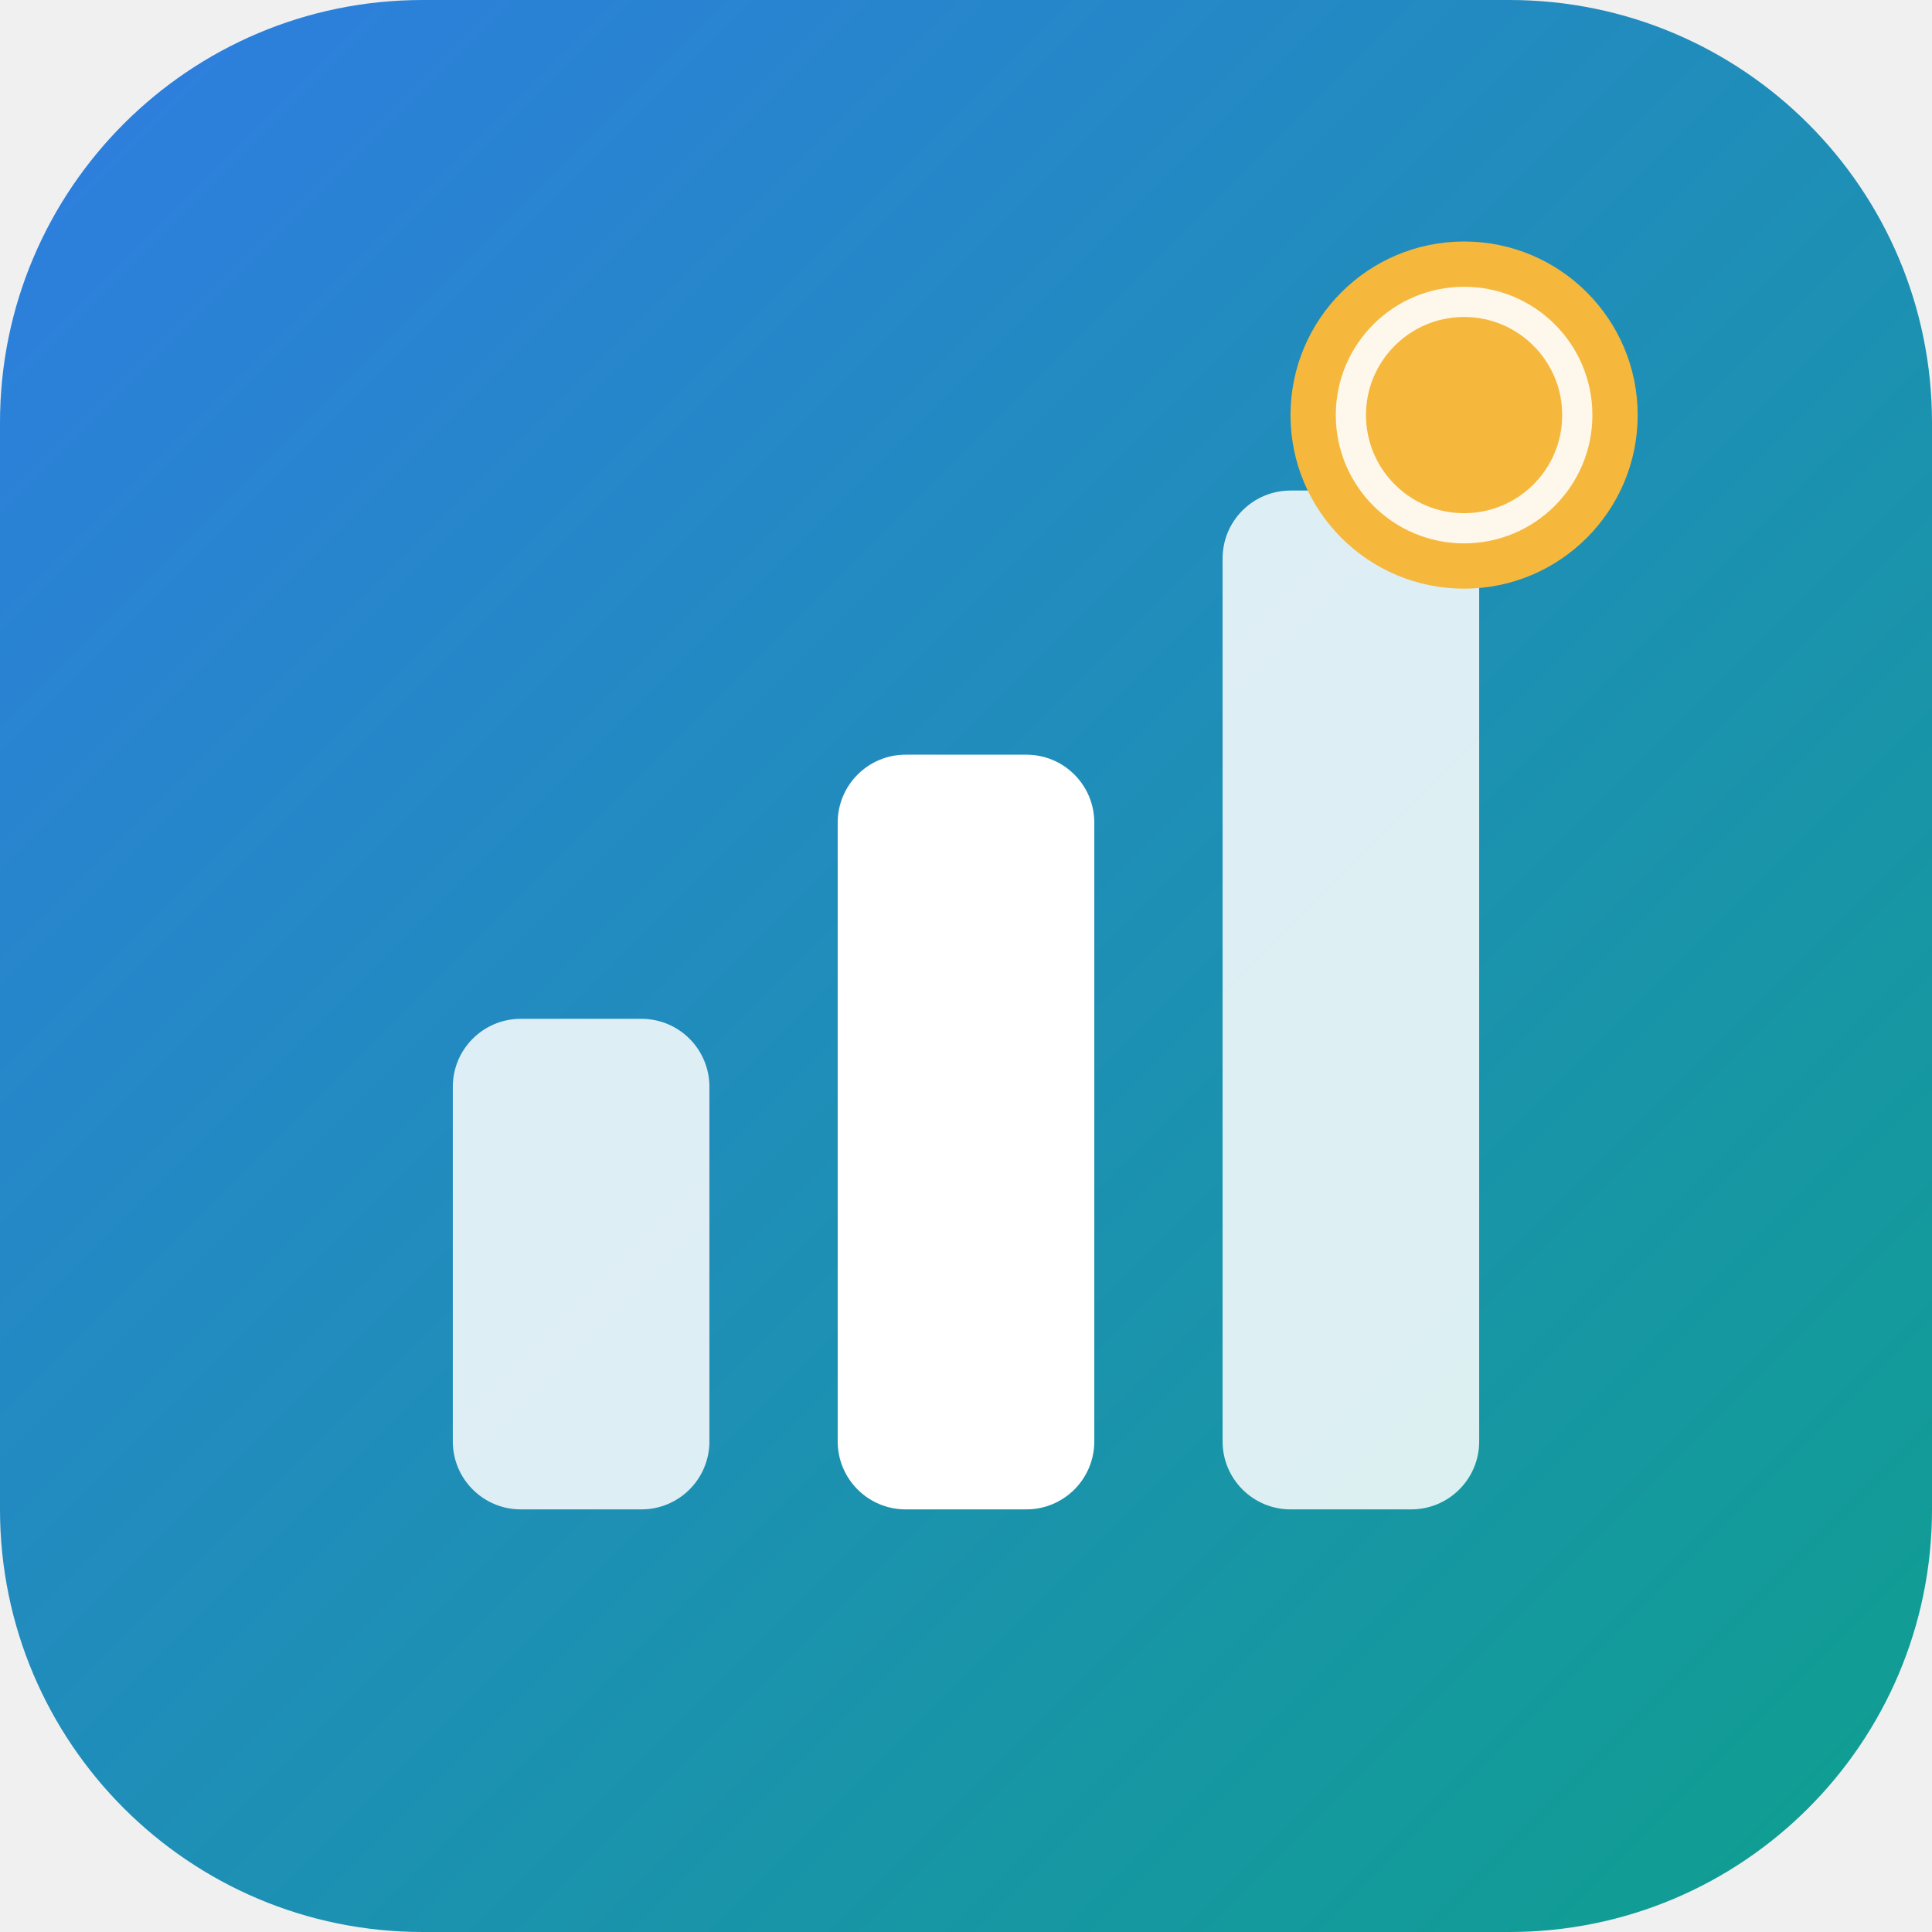
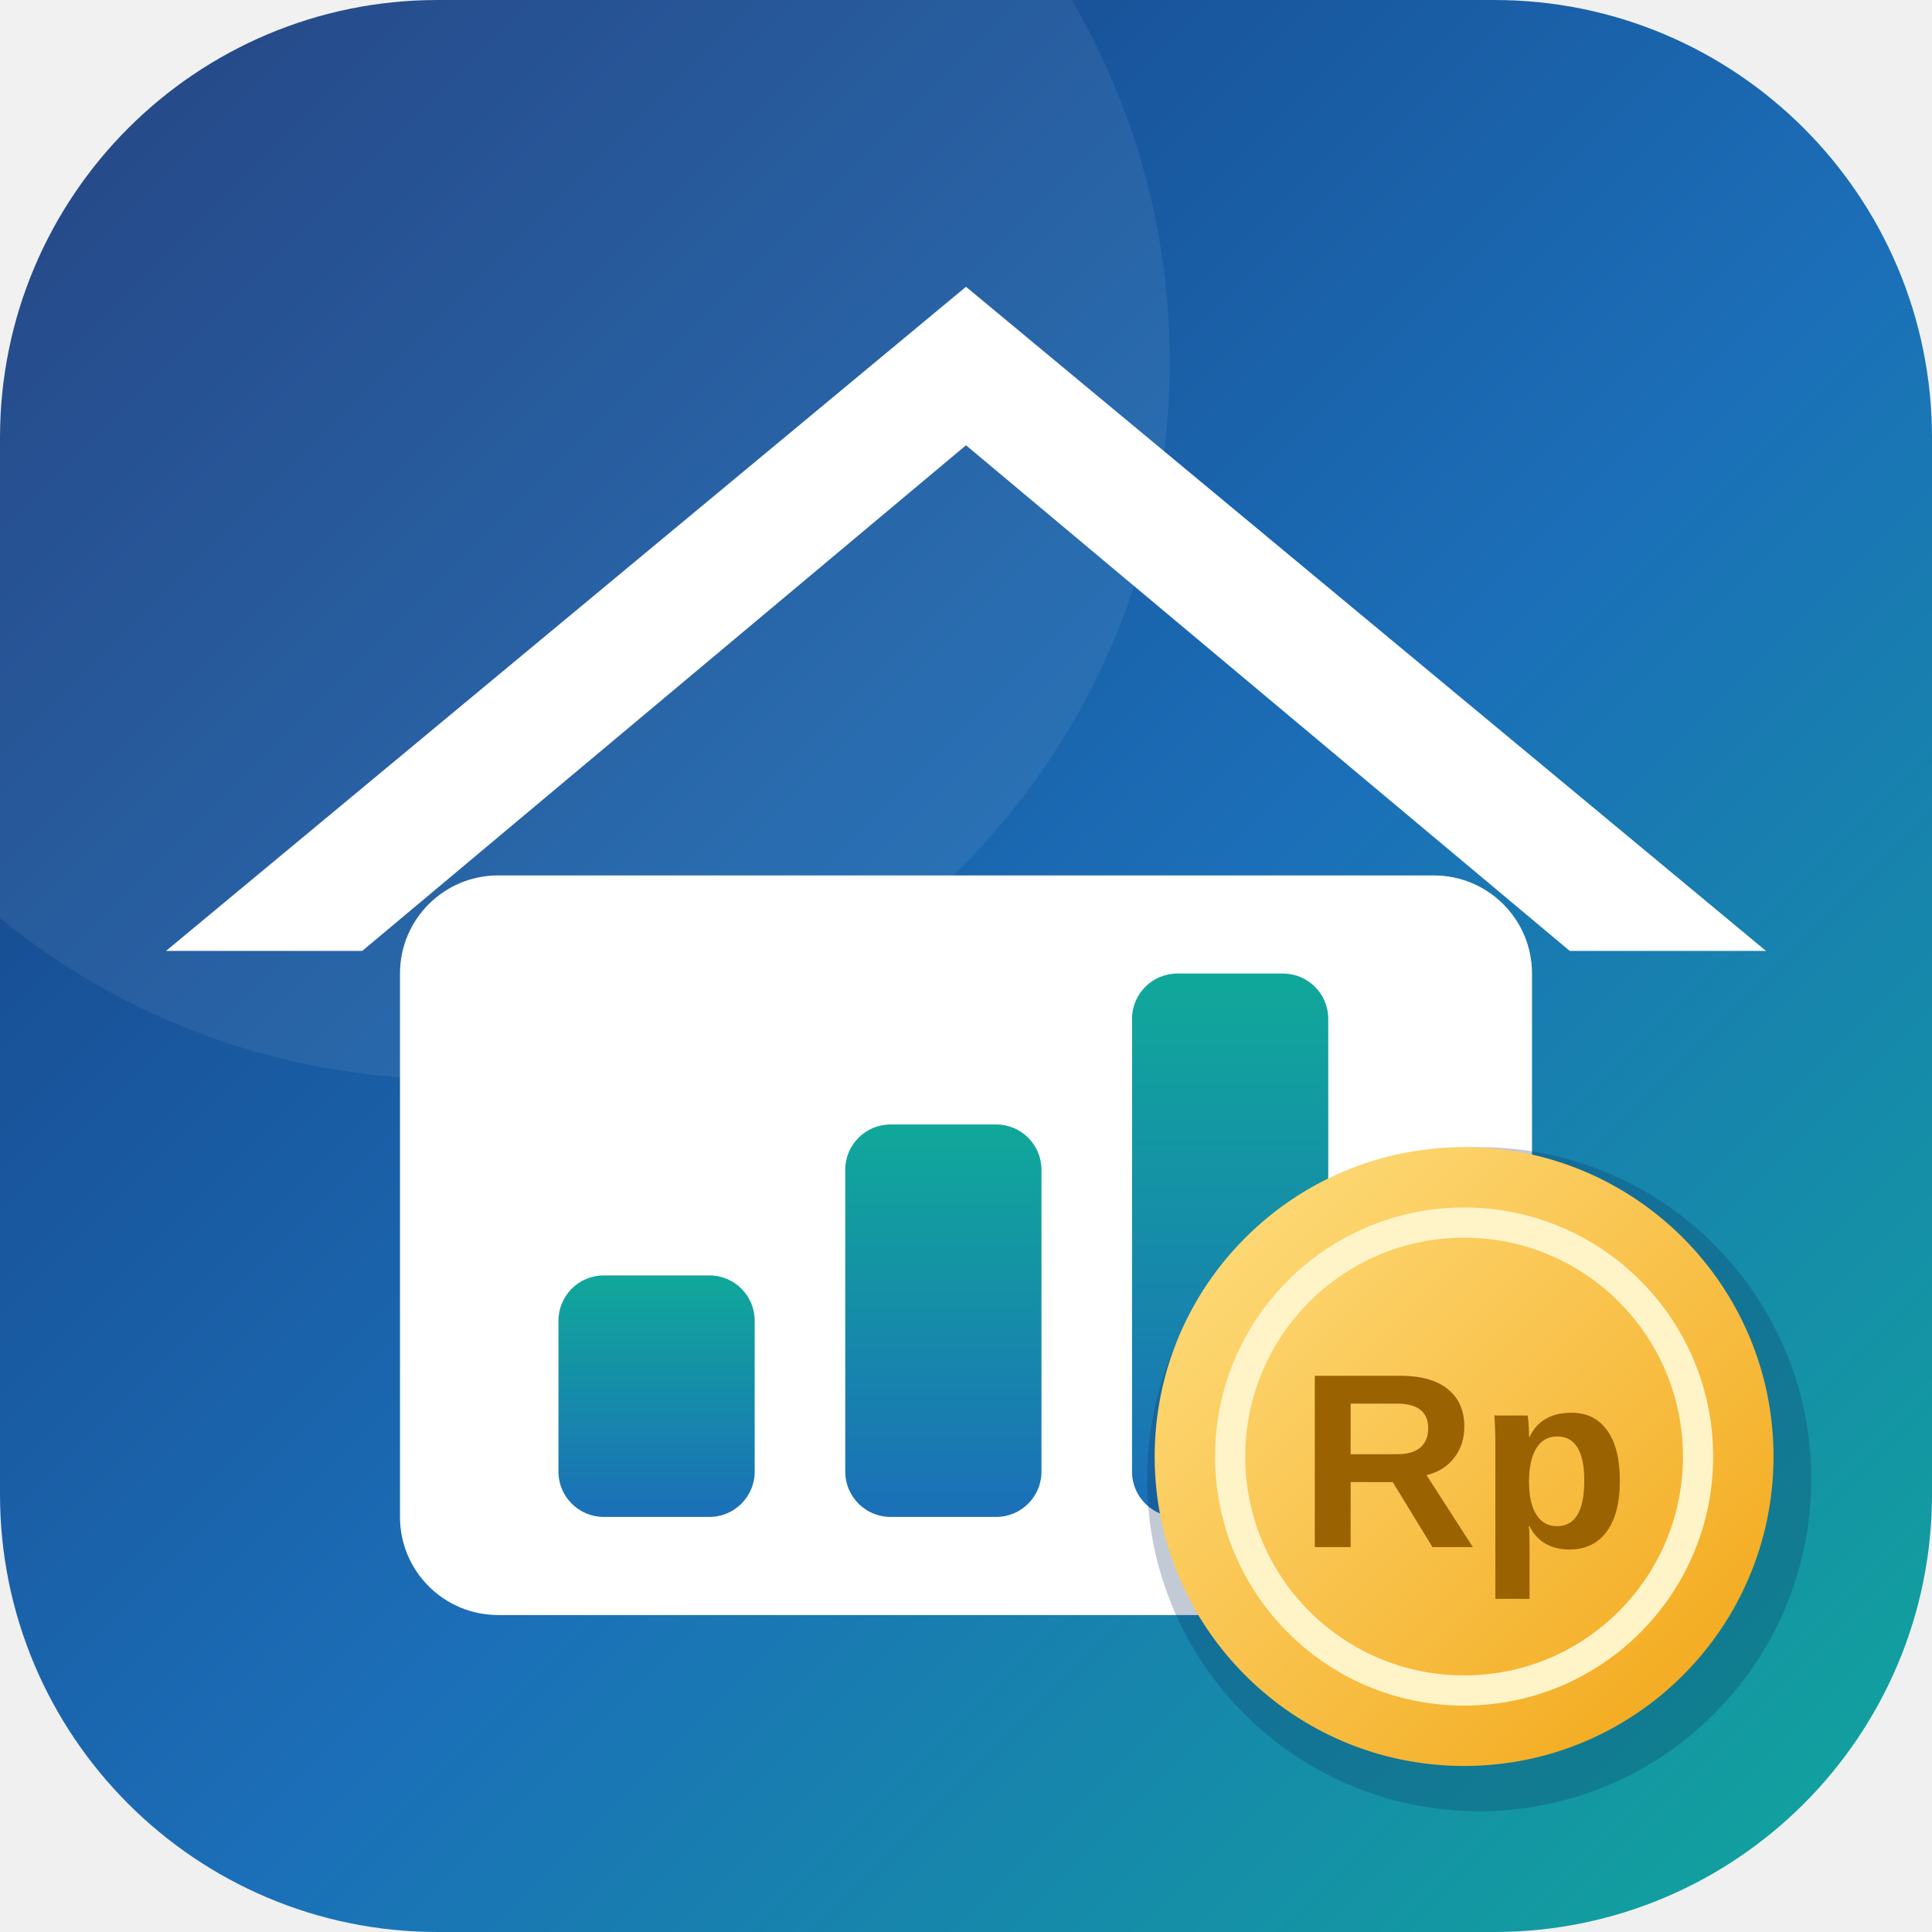
<svg xmlns="http://www.w3.org/2000/svg" viewBox="0 0 512 512">
  <defs>
-     <linearGradient id="g" x1="0" y1="0" x2="1" y2="1">
-       <stop offset="0" stop-color="#2f7de1" />
-       <stop offset="1" stop-color="#0e9f8e" />
+     <linearGradient id="bg" x1="0" y1="0" x2="1" y2="1">
+       <stop offset="0" stop-color="#16367a" />
+       <stop offset=".55" stop-color="#1b6fb8" />
+       <stop offset="1" stop-color="#10a89a" />
+     </linearGradient>
+     <linearGradient id="bar" x1="0" y1="1" x2="0" y2="0">
+       <stop offset="0" stop-color="#1b6fb8" />
+       <stop offset="1" stop-color="#10a89a" />
+     </linearGradient>
+     <linearGradient id="coin" x1="0" y1="0" x2="1" y2="1">
+       <stop offset="0" stop-color="#ffe083" />
+       <stop offset="1" stop-color="#f2a413" />
    </linearGradient>
  </defs>
-   <rect width="512" height="512" rx="112" fill="url(#g)" />
-   <rect x="120" y="270" width="68" height="130" rx="18" fill="#fff" opacity=".85" />
-   <rect x="222" y="200" width="68" height="200" rx="18" fill="#fff" />
-   <rect x="324" y="130" width="68" height="270" rx="18" fill="#fff" opacity=".85" />
-   <circle cx="388" cy="110" r="46" fill="#f5b83d" />
-   <circle cx="388" cy="110" r="30" fill="none" stroke="#fff" stroke-width="8" opacity=".9" />
+   <rect width="512" height="512" rx="116" fill="url(#bg)" />
+   <circle cx="120" cy="96" r="190" fill="#fff" opacity=".07" />
+   <path d="M256 76 468 252h-52L256 118 96 252H44z" fill="#fff" />
+   <rect x="106" y="232" width="300" height="196" rx="26" fill="#fff" />
+   <rect x="148" y="338" width="52" height="64" rx="12" fill="url(#bar)" />
+   <rect x="224" y="298" width="52" height="104" rx="12" fill="url(#bar)" />
+   <rect x="300" y="258" width="52" height="144" rx="12" fill="url(#bar)" />
+   <circle cx="392" cy="392" r="88" fill="#0d2a5c" opacity=".25" />
+   <circle cx="388" cy="386" r="82" fill="url(#coin)" />
+   <circle cx="388" cy="386" r="62" fill="none" stroke="#fff4c8" stroke-width="8" />
+   <text x="388" y="410" font-family="Arial,Helvetica,sans-serif" font-weight="700" font-size="66" text-anchor="middle" fill="#9a6200">Rp</text>
</svg>
